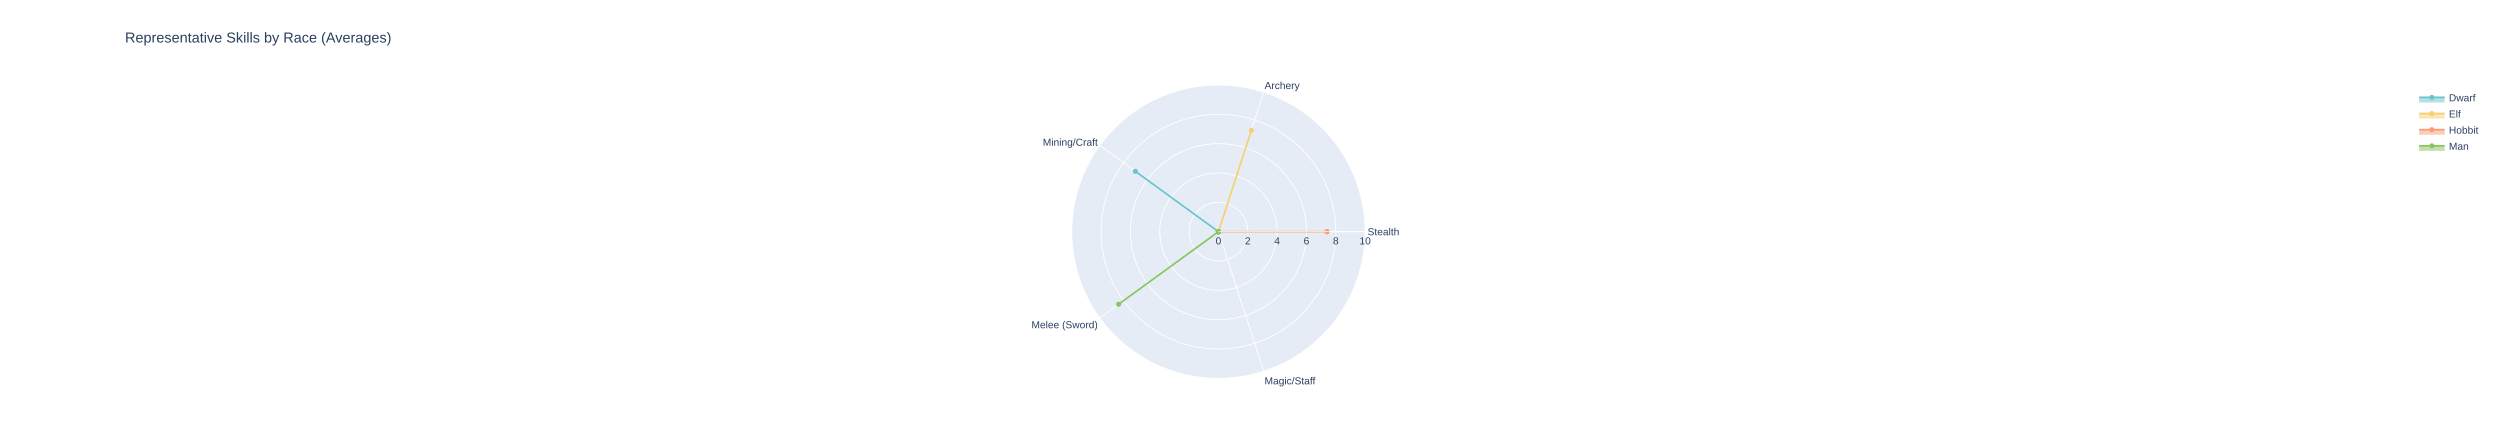
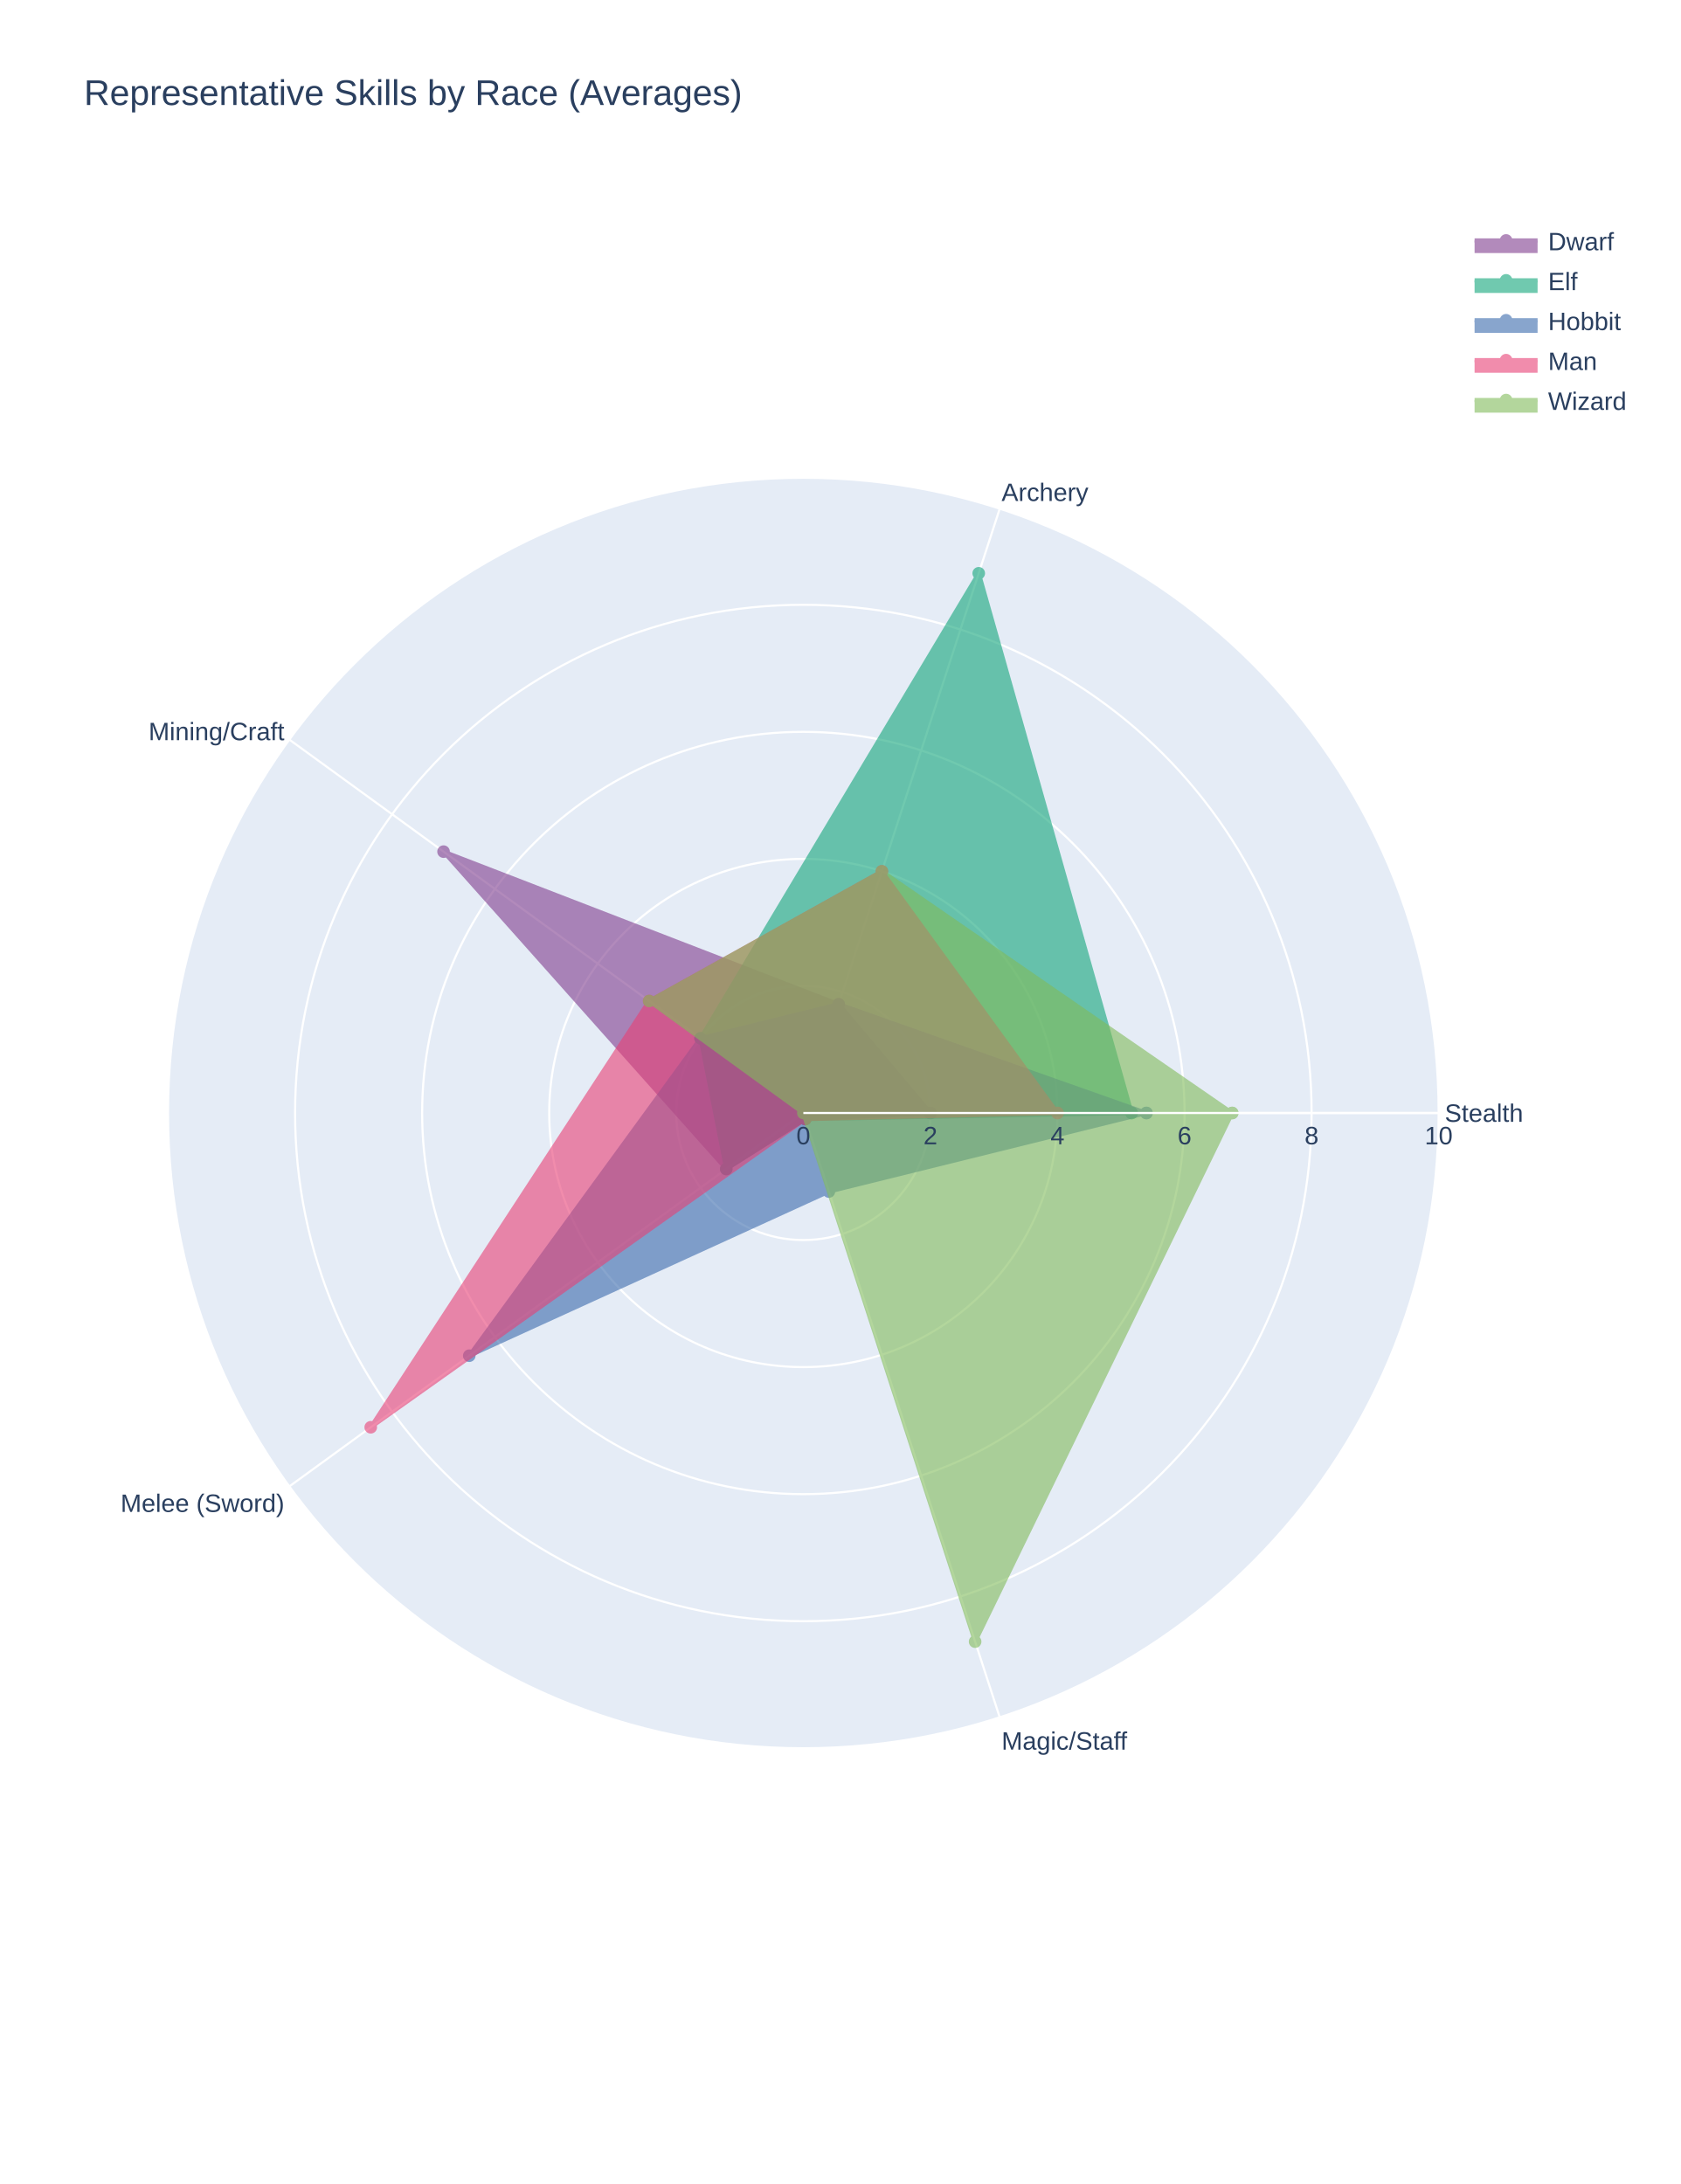
- <svg xmlns="http://www.w3.org/2000/svg" class="main-svg" width="2940.23" height="525" style="" viewBox="0 0 2940.23 525">
-   <rect x="0" y="0" width="2940.23" height="525" style="fill: rgb(255, 255, 255); fill-opacity: 1;" />
-   <defs id="defs-114c50">
+ <svg xmlns="http://www.w3.org/2000/svg" class="main-svg" width="800" height="1040" style="" viewBox="0 0 800 1040">
+   <rect x="0" y="0" width="800" height="1040" style="fill: rgb(255, 255, 255); fill-opacity: 1;" />
+   <defs id="defs-48c487">
    <g class="clips">
-       <clipPath id="clip114c50polar-for-traces">
-         <path d="M172.5,0A172.5,172.5 0,1,0 -172.5,-2.112515728529184e-14A172.5,172.5 0,1,0 172.5,4.225031457058368e-14Z" transform="translate(172.5,172.5)" />
+       <clipPath id="clip48c487polar-for-traces">
+         <path d="M302.5,0A302.5,302.5 0,1,0 -302.5,-3.704556567420743e-14A302.5,302.5 0,1,0 302.5,7.409113134841487e-14Z" transform="translate(302.5,302.5)" />
      </clipPath>
    </g>
    <g class="gradients" />
    <g class="patterns" />
  </defs>
  <g class="bglayer" />
  <g class="layer-below">
    <g class="imagelayer" />
    <g class="shapelayer" />
  </g>
  <g class="cartesianlayer" />
  <g class="polarlayer">
    <g class="polar">
      <g class="polarsublayer draglayer" />
      <g class="polarsublayer plotbg">
-         <path d="M172.5,0A172.5,172.5 0,1,0 -172.5,-2.112515728529184e-14A172.5,172.5 0,1,0 172.5,4.225031457058368e-14Z" transform="translate(1433,272.5)" style="fill: rgb(229, 236, 246); fill-opacity: 1;" />
+         <path d="M302.5,0A302.5,302.5 0,1,0 -302.5,-3.704556567420743e-14A302.5,302.5 0,1,0 302.5,7.409113134841487e-14Z" transform="translate(382.5,530)" style="fill: rgb(229, 236, 246); fill-opacity: 1;" />
      </g>
      <g class="polarsublayer backplot">
        <g class="maplayer" />
      </g>
      <g class="polarsublayer angular-grid" style="fill: none;">
-         <path class="angularaxisgrid" d="M1433,272.5L1605.5,272.5" style="stroke: rgb(255, 255, 255); stroke-opacity: 1; stroke-width: 1px;" />
-         <path class="angularaxisgrid" d="M1433,272.5L1486.305,108.443" style="stroke: rgb(255, 255, 255); stroke-opacity: 1; stroke-width: 1px;" />
-         <path class="angularaxisgrid" d="M1433,272.5L1293.445,171.107" style="stroke: rgb(255, 255, 255); stroke-opacity: 1; stroke-width: 1px;" />
-         <path class="angularaxisgrid" d="M1433,272.5L1293.445,373.893" style="stroke: rgb(255, 255, 255); stroke-opacity: 1; stroke-width: 1px;" />
-         <path class="angularaxisgrid" d="M1433,272.5L1486.305,436.557" style="stroke: rgb(255, 255, 255); stroke-opacity: 1; stroke-width: 1px;" />
-       </g>
-       <g class="polarsublayer radial-grid" style="fill: none;" transform="translate(1433,272.5)">
-         <path class="xgrid" d="M34.5,0A34.5,34.5 0,1,0 -34.5,-4.225031457058369e-15A34.5,34.5 0,1,0 34.5,8.450062914116738e-15Z" style="stroke: rgb(255, 255, 255); stroke-opacity: 1; stroke-width: 1px;" />
-         <path class="xgrid" d="M69,0A69,69 0,1,0 -69,-8.450062914116738e-15A69,69 0,1,0 69,1.6900125828233476e-14Z" style="stroke: rgb(255, 255, 255); stroke-opacity: 1; stroke-width: 1px;" />
-         <path class="xgrid" d="M103.5,0A103.5,103.5 0,1,0 -103.5,-1.2675094371175105e-14A103.5,103.5 0,1,0 103.5,2.535018874235021e-14Z" style="stroke: rgb(255, 255, 255); stroke-opacity: 1; stroke-width: 1px;" />
-         <path class="xgrid" d="M138,0A138,138 0,1,0 -138,-1.6900125828233476e-14A138,138 0,1,0 138,3.380025165646695e-14Z" style="stroke: rgb(255, 255, 255); stroke-opacity: 1; stroke-width: 1px;" />
-       </g>
-       <g class="polarsublayer frontplot" transform="translate(1260.5,100)">
+         <path class="angularaxisgrid" d="M382.5,530L685,530" style="stroke: rgb(255, 255, 255); stroke-opacity: 1; stroke-width: 1px;" />
+         <path class="angularaxisgrid" d="M382.5,530L475.978,242.305" style="stroke: rgb(255, 255, 255); stroke-opacity: 1; stroke-width: 1px;" />
+         <path class="angularaxisgrid" d="M382.5,530L137.772,352.195" style="stroke: rgb(255, 255, 255); stroke-opacity: 1; stroke-width: 1px;" />
+         <path class="angularaxisgrid" d="M382.5,530L137.772,707.805" style="stroke: rgb(255, 255, 255); stroke-opacity: 1; stroke-width: 1px;" />
+         <path class="angularaxisgrid" d="M382.5,530L475.978,817.695" style="stroke: rgb(255, 255, 255); stroke-opacity: 1; stroke-width: 1px;" />
+       </g>
+       <g class="polarsublayer radial-grid" style="fill: none;" transform="translate(382.5,530)">
+         <path class="xgrid" d="M60.5,0A60.5,60.5 0,1,0 -60.5,-7.409113134841488e-15A60.5,60.5 0,1,0 60.5,1.4818226269682975e-14Z" style="stroke: rgb(255, 255, 255); stroke-opacity: 1; stroke-width: 1px;" />
+         <path class="xgrid" d="M121,0A121,121 0,1,0 -121,-1.4818226269682975e-14A121,121 0,1,0 121,2.963645253936595e-14Z" style="stroke: rgb(255, 255, 255); stroke-opacity: 1; stroke-width: 1px;" />
+         <path class="xgrid" d="M181.5,0A181.5,181.5 0,1,0 -181.5,-2.222733940452446e-14A181.5,181.5 0,1,0 181.5,4.445467880904892e-14Z" style="stroke: rgb(255, 255, 255); stroke-opacity: 1; stroke-width: 1px;" />
+         <path class="xgrid" d="M242,0A242,242 0,1,0 -242,-2.963645253936595e-14A242,242 0,1,0 242,5.92729050787319e-14Z" style="stroke: rgb(255, 255, 255); stroke-opacity: 1; stroke-width: 1px;" />
+       </g>
+       <g class="polarsublayer frontplot" transform="translate(80,227.5)">
        <g class="barlayer" />
        <g class="scatterlayer">
-           <g class="trace scatter tracee40467" style="stroke-miterlimit: 2; opacity: 1;">
-             <g class="fills" clip-path="url(#clip114c50polar-for-traces)">
-               <g>
-                 <path class="js-fill" d="M172.5,172.5L172.5,172.5L74.81,101.52L172.5,172.5L172.5,172.5L172.5,172.5Z" style="fill: rgb(102, 197, 204); fill-opacity: 0.5; stroke-width: 0px;" />
-               </g>
-             </g>
-             <g class="errorbars" />
-             <g class="lines">
-               <path class="js-line" style="vector-effect: none; fill: none; stroke: rgb(102, 197, 204); stroke-opacity: 1; stroke-width: 2px; opacity: 1;" d="M172.5,172.5L172.5,172.5L74.81,101.52L172.5,172.5L172.5,172.5L172.5,172.5" clip-path="url(#clip114c50polar-for-traces)" />
-             </g>
-             <g class="points">
-               <path class="point" transform="translate(172.5,172.5)" style="opacity: 1; stroke-width: 0px; fill: rgb(102, 197, 204); fill-opacity: 1;" d="M3,0A3,3 0 1,1 0,-3A3,3 0 0,1 3,0Z" />
-               <path class="point" transform="translate(172.5,172.5)" style="opacity: 1; stroke-width: 0px; fill: rgb(102, 197, 204); fill-opacity: 1;" d="M3,0A3,3 0 1,1 0,-3A3,3 0 0,1 3,0Z" />
-               <path class="point" transform="translate(74.81,101.52)" style="opacity: 1; stroke-width: 0px; fill: rgb(102, 197, 204); fill-opacity: 1;" d="M3,0A3,3 0 1,1 0,-3A3,3 0 0,1 3,0Z" />
-               <path class="point" transform="translate(172.5,172.5)" style="opacity: 1; stroke-width: 0px; fill: rgb(102, 197, 204); fill-opacity: 1;" d="M3,0A3,3 0 1,1 0,-3A3,3 0 0,1 3,0Z" />
-               <path class="point" transform="translate(172.5,172.5)" style="opacity: 1; stroke-width: 0px; fill: rgb(102, 197, 204); fill-opacity: 1;" d="M3,0A3,3 0 1,1 0,-3A3,3 0 0,1 3,0Z" />
-               <path class="point" transform="translate(172.5,172.5)" style="opacity: 1; stroke-width: 0px; fill: rgb(102, 197, 204); fill-opacity: 1;" d="M3,0A3,3 0 1,1 0,-3A3,3 0 0,1 3,0Z" />
-             </g>
-             <g class="text" />
-           </g>
-           <g class="trace scatter tracecb444e" style="stroke-miterlimit: 2; opacity: 1;">
-             <g class="fills" clip-path="url(#clip114c50polar-for-traces)">
-               <g>
-                 <path class="js-fill" d="M172.5,172.5L211.24,53.29L172.5,172.5L172.5,172.5L172.5,172.5L172.5,172.5Z" style="fill: rgb(246, 207, 113); fill-opacity: 0.5; stroke-width: 0px;" />
-               </g>
-             </g>
-             <g class="errorbars" />
-             <g class="lines">
-               <path class="js-line" style="vector-effect: none; fill: none; stroke: rgb(246, 207, 113); stroke-opacity: 1; stroke-width: 2px; opacity: 1;" d="M172.5,172.5L211.24,53.29L172.5,172.5L172.5,172.5L172.5,172.5L172.5,172.5" clip-path="url(#clip114c50polar-for-traces)" />
-             </g>
-             <g class="points">
-               <path class="point" transform="translate(172.5,172.5)" style="opacity: 1; stroke-width: 0px; fill: rgb(246, 207, 113); fill-opacity: 1;" d="M3,0A3,3 0 1,1 0,-3A3,3 0 0,1 3,0Z" />
-               <path class="point" transform="translate(211.24,53.29)" style="opacity: 1; stroke-width: 0px; fill: rgb(246, 207, 113); fill-opacity: 1;" d="M3,0A3,3 0 1,1 0,-3A3,3 0 0,1 3,0Z" />
-               <path class="point" transform="translate(172.5,172.5)" style="opacity: 1; stroke-width: 0px; fill: rgb(246, 207, 113); fill-opacity: 1;" d="M3,0A3,3 0 1,1 0,-3A3,3 0 0,1 3,0Z" />
-               <path class="point" transform="translate(172.5,172.5)" style="opacity: 1; stroke-width: 0px; fill: rgb(246, 207, 113); fill-opacity: 1;" d="M3,0A3,3 0 1,1 0,-3A3,3 0 0,1 3,0Z" />
-               <path class="point" transform="translate(172.5,172.5)" style="opacity: 1; stroke-width: 0px; fill: rgb(246, 207, 113); fill-opacity: 1;" d="M3,0A3,3 0 1,1 0,-3A3,3 0 0,1 3,0Z" />
-               <path class="point" transform="translate(172.5,172.5)" style="opacity: 1; stroke-width: 0px; fill: rgb(246, 207, 113); fill-opacity: 1;" d="M3,0A3,3 0 1,1 0,-3A3,3 0 0,1 3,0Z" />
-             </g>
-             <g class="text" />
-           </g>
-           <g class="trace scatter trace66c803" style="stroke-miterlimit: 2; opacity: 1;">
-             <g class="fills" clip-path="url(#clip114c50polar-for-traces)">
-               <g>
-                 <path class="js-fill" d="M300.15,172.5L172.5,172.5L172.5,172.5L172.5,172.5L172.5,172.5L300.15,172.5Z" style="fill: rgb(248, 156, 116); fill-opacity: 0.5; stroke-width: 0px;" />
-               </g>
-             </g>
-             <g class="errorbars" />
-             <g class="lines">
-               <path class="js-line" style="vector-effect: none; fill: none; stroke: rgb(248, 156, 116); stroke-opacity: 1; stroke-width: 2px; opacity: 1;" d="M300.15,172.5L172.5,172.5L172.5,172.5L172.5,172.5L172.5,172.5L300.15,172.5" clip-path="url(#clip114c50polar-for-traces)" />
-             </g>
-             <g class="points">
-               <path class="point" transform="translate(300.15,172.5)" style="opacity: 1; stroke-width: 0px; fill: rgb(248, 156, 116); fill-opacity: 1;" d="M3,0A3,3 0 1,1 0,-3A3,3 0 0,1 3,0Z" />
-               <path class="point" transform="translate(172.5,172.5)" style="opacity: 1; stroke-width: 0px; fill: rgb(248, 156, 116); fill-opacity: 1;" d="M3,0A3,3 0 1,1 0,-3A3,3 0 0,1 3,0Z" />
-               <path class="point" transform="translate(172.5,172.5)" style="opacity: 1; stroke-width: 0px; fill: rgb(248, 156, 116); fill-opacity: 1;" d="M3,0A3,3 0 1,1 0,-3A3,3 0 0,1 3,0Z" />
-               <path class="point" transform="translate(172.5,172.5)" style="opacity: 1; stroke-width: 0px; fill: rgb(248, 156, 116); fill-opacity: 1;" d="M3,0A3,3 0 1,1 0,-3A3,3 0 0,1 3,0Z" />
-               <path class="point" transform="translate(172.5,172.5)" style="opacity: 1; stroke-width: 0px; fill: rgb(248, 156, 116); fill-opacity: 1;" d="M3,0A3,3 0 1,1 0,-3A3,3 0 0,1 3,0Z" />
-               <path class="point" transform="translate(300.15,172.5)" style="opacity: 1; stroke-width: 0px; fill: rgb(248, 156, 116); fill-opacity: 1;" d="M3,0A3,3 0 1,1 0,-3A3,3 0 0,1 3,0Z" />
-             </g>
-             <g class="text" />
-           </g>
-           <g class="trace scatter trace661e13" style="stroke-miterlimit: 2; opacity: 1;">
-             <g class="fills" clip-path="url(#clip114c50polar-for-traces)">
-               <g>
-                 <path class="js-fill" d="M172.5,172.5L172.5,172.5L172.5,172.5L55.04,257.84L172.5,172.5L172.5,172.5Z" style="fill: rgb(135, 197, 95); fill-opacity: 0.5; stroke-width: 0px;" />
-               </g>
-             </g>
-             <g class="errorbars" />
-             <g class="lines">
-               <path class="js-line" style="vector-effect: none; fill: none; stroke: rgb(135, 197, 95); stroke-opacity: 1; stroke-width: 2px; opacity: 1;" d="M172.5,172.5L172.5,172.5L172.5,172.5L55.04,257.84L172.5,172.5L172.5,172.5" clip-path="url(#clip114c50polar-for-traces)" />
-             </g>
-             <g class="points">
-               <path class="point" transform="translate(172.5,172.5)" style="opacity: 1; stroke-width: 0px; fill: rgb(135, 197, 95); fill-opacity: 1;" d="M3,0A3,3 0 1,1 0,-3A3,3 0 0,1 3,0Z" />
-               <path class="point" transform="translate(172.5,172.5)" style="opacity: 1; stroke-width: 0px; fill: rgb(135, 197, 95); fill-opacity: 1;" d="M3,0A3,3 0 1,1 0,-3A3,3 0 0,1 3,0Z" />
-               <path class="point" transform="translate(172.5,172.5)" style="opacity: 1; stroke-width: 0px; fill: rgb(135, 197, 95); fill-opacity: 1;" d="M3,0A3,3 0 1,1 0,-3A3,3 0 0,1 3,0Z" />
-               <path class="point" transform="translate(55.04,257.84)" style="opacity: 1; stroke-width: 0px; fill: rgb(135, 197, 95); fill-opacity: 1;" d="M3,0A3,3 0 1,1 0,-3A3,3 0 0,1 3,0Z" />
-               <path class="point" transform="translate(172.5,172.5)" style="opacity: 1; stroke-width: 0px; fill: rgb(135, 197, 95); fill-opacity: 1;" d="M3,0A3,3 0 1,1 0,-3A3,3 0 0,1 3,0Z" />
-               <path class="point" transform="translate(172.5,172.5)" style="opacity: 1; stroke-width: 0px; fill: rgb(135, 197, 95); fill-opacity: 1;" d="M3,0A3,3 0 1,1 0,-3A3,3 0 0,1 3,0Z" />
+           <g class="trace scatter trace26fe7b" style="stroke-miterlimit: 2; opacity: 0.6;">
+             <g class="fills" clip-path="url(#clip48c487polar-for-traces)">
+               <g>
+                 <path class="js-fill" d="M363,302.5L319.33,250.71L131.19,178.04L265.79,329.17L303.43,305.38L363,302.5Z" style="fill: rgb(127, 60, 141); fill-opacity: 1; stroke-width: 0px;" />
+               </g>
+             </g>
+             <g class="errorbars" />
+             <g class="lines">
+               <path class="js-line" style="vector-effect: none; fill: none; stroke: rgb(127, 60, 141); stroke-opacity: 1; stroke-width: 2px; opacity: 1;" d="M363,302.5L319.33,250.71L131.19,178.04L265.79,329.17L303.43,305.38L363,302.5" clip-path="url(#clip48c487polar-for-traces)" />
+             </g>
+             <g class="points">
+               <path class="point" transform="translate(363,302.5)" style="opacity: 1; stroke-width: 0px; fill: rgb(127, 60, 141); fill-opacity: 1;" d="M3,0A3,3 0 1,1 0,-3A3,3 0 0,1 3,0Z" />
+               <path class="point" transform="translate(319.33,250.71)" style="opacity: 1; stroke-width: 0px; fill: rgb(127, 60, 141); fill-opacity: 1;" d="M3,0A3,3 0 1,1 0,-3A3,3 0 0,1 3,0Z" />
+               <path class="point" transform="translate(131.19,178.04)" style="opacity: 1; stroke-width: 0px; fill: rgb(127, 60, 141); fill-opacity: 1;" d="M3,0A3,3 0 1,1 0,-3A3,3 0 0,1 3,0Z" />
+               <path class="point" transform="translate(265.79,329.17)" style="opacity: 1; stroke-width: 0px; fill: rgb(127, 60, 141); fill-opacity: 1;" d="M3,0A3,3 0 1,1 0,-3A3,3 0 0,1 3,0Z" />
+               <path class="point" transform="translate(303.43,305.38)" style="opacity: 1; stroke-width: 0px; fill: rgb(127, 60, 141); fill-opacity: 1;" d="M3,0A3,3 0 1,1 0,-3A3,3 0 0,1 3,0Z" />
+               <path class="point" transform="translate(363,302.5)" style="opacity: 1; stroke-width: 0px; fill: rgb(127, 60, 141); fill-opacity: 1;" d="M3,0A3,3 0 1,1 0,-3A3,3 0 0,1 3,0Z" />
+             </g>
+             <g class="text" />
+           </g>
+           <g class="trace scatter trace0a8415" style="stroke-miterlimit: 2; opacity: 0.6;">
+             <g class="fills" clip-path="url(#clip48c487polar-for-traces)">
+               <g>
+                 <path class="js-fill" d="M458.79,302.5L386.01,45.49L253.55,266.94L265.79,329.17L303.43,305.38L458.79,302.5Z" style="fill: rgb(17, 165, 121); fill-opacity: 1; stroke-width: 0px;" />
+               </g>
+             </g>
+             <g class="errorbars" />
+             <g class="lines">
+               <path class="js-line" style="vector-effect: none; fill: none; stroke: rgb(17, 165, 121); stroke-opacity: 1; stroke-width: 2px; opacity: 1;" d="M458.79,302.5L386.01,45.49L253.55,266.94L265.79,329.17L303.43,305.38L458.79,302.5" clip-path="url(#clip48c487polar-for-traces)" />
+             </g>
+             <g class="points">
+               <path class="point" transform="translate(458.79,302.5)" style="opacity: 1; stroke-width: 0px; fill: rgb(17, 165, 121); fill-opacity: 1;" d="M3,0A3,3 0 1,1 0,-3A3,3 0 0,1 3,0Z" />
+               <path class="point" transform="translate(386.01,45.49)" style="opacity: 1; stroke-width: 0px; fill: rgb(17, 165, 121); fill-opacity: 1;" d="M3,0A3,3 0 1,1 0,-3A3,3 0 0,1 3,0Z" />
+               <path class="point" transform="translate(253.55,266.94)" style="opacity: 1; stroke-width: 0px; fill: rgb(17, 165, 121); fill-opacity: 1;" d="M3,0A3,3 0 1,1 0,-3A3,3 0 0,1 3,0Z" />
+               <path class="point" transform="translate(265.79,329.17)" style="opacity: 1; stroke-width: 0px; fill: rgb(17, 165, 121); fill-opacity: 1;" d="M3,0A3,3 0 1,1 0,-3A3,3 0 0,1 3,0Z" />
+               <path class="point" transform="translate(303.43,305.38)" style="opacity: 1; stroke-width: 0px; fill: rgb(17, 165, 121); fill-opacity: 1;" d="M3,0A3,3 0 1,1 0,-3A3,3 0 0,1 3,0Z" />
+               <path class="point" transform="translate(458.79,302.5)" style="opacity: 1; stroke-width: 0px; fill: rgb(17, 165, 121); fill-opacity: 1;" d="M3,0A3,3 0 1,1 0,-3A3,3 0 0,1 3,0Z" />
+             </g>
+             <g class="text" />
+           </g>
+           <g class="trace scatter trace6ad4cb" style="stroke-miterlimit: 2; opacity: 0.6;">
+             <g class="fills" clip-path="url(#clip48c487polar-for-traces)">
+               <g>
+                 <path class="js-fill" d="M465.85,302.5L319.33,250.71L253.55,266.94L143.43,418.07L314.65,339.9L465.85,302.5Z" style="fill: rgb(57, 105, 172); fill-opacity: 1; stroke-width: 0px;" />
+               </g>
+             </g>
+             <g class="errorbars" />
+             <g class="lines">
+               <path class="js-line" style="vector-effect: none; fill: none; stroke: rgb(57, 105, 172); stroke-opacity: 1; stroke-width: 2px; opacity: 1;" d="M465.85,302.5L319.33,250.71L253.55,266.94L143.43,418.07L314.65,339.9L465.85,302.5" clip-path="url(#clip48c487polar-for-traces)" />
+             </g>
+             <g class="points">
+               <path class="point" transform="translate(465.85,302.5)" style="opacity: 1; stroke-width: 0px; fill: rgb(57, 105, 172); fill-opacity: 1;" d="M3,0A3,3 0 1,1 0,-3A3,3 0 0,1 3,0Z" />
+               <path class="point" transform="translate(319.33,250.71)" style="opacity: 1; stroke-width: 0px; fill: rgb(57, 105, 172); fill-opacity: 1;" d="M3,0A3,3 0 1,1 0,-3A3,3 0 0,1 3,0Z" />
+               <path class="point" transform="translate(253.55,266.94)" style="opacity: 1; stroke-width: 0px; fill: rgb(57, 105, 172); fill-opacity: 1;" d="M3,0A3,3 0 1,1 0,-3A3,3 0 0,1 3,0Z" />
+               <path class="point" transform="translate(143.43,418.07)" style="opacity: 1; stroke-width: 0px; fill: rgb(57, 105, 172); fill-opacity: 1;" d="M3,0A3,3 0 1,1 0,-3A3,3 0 0,1 3,0Z" />
+               <path class="point" transform="translate(314.65,339.9)" style="opacity: 1; stroke-width: 0px; fill: rgb(57, 105, 172); fill-opacity: 1;" d="M3,0A3,3 0 1,1 0,-3A3,3 0 0,1 3,0Z" />
+               <path class="point" transform="translate(465.85,302.5)" style="opacity: 1; stroke-width: 0px; fill: rgb(57, 105, 172); fill-opacity: 1;" d="M3,0A3,3 0 1,1 0,-3A3,3 0 0,1 3,0Z" />
+             </g>
+             <g class="text" />
+           </g>
+           <g class="trace scatter trace3a8e04" style="stroke-miterlimit: 2; opacity: 0.6;">
+             <g class="fills" clip-path="url(#clip48c487polar-for-traces)">
+               <g>
+                 <path class="js-fill" d="M423.5,302.5L339.89,187.42L229.08,249.16L96.52,452.15L303.43,305.38L423.5,302.5Z" style="fill: rgb(231, 63, 116); fill-opacity: 1; stroke-width: 0px;" />
+               </g>
+             </g>
+             <g class="errorbars" />
+             <g class="lines">
+               <path class="js-line" style="vector-effect: none; fill: none; stroke: rgb(231, 63, 116); stroke-opacity: 1; stroke-width: 2px; opacity: 1;" d="M423.5,302.5L339.89,187.42L229.08,249.16L96.52,452.15L303.43,305.38L423.5,302.5" clip-path="url(#clip48c487polar-for-traces)" />
+             </g>
+             <g class="points">
+               <path class="point" transform="translate(423.5,302.5)" style="opacity: 1; stroke-width: 0px; fill: rgb(231, 63, 116); fill-opacity: 1;" d="M3,0A3,3 0 1,1 0,-3A3,3 0 0,1 3,0Z" />
+               <path class="point" transform="translate(339.89,187.42)" style="opacity: 1; stroke-width: 0px; fill: rgb(231, 63, 116); fill-opacity: 1;" d="M3,0A3,3 0 1,1 0,-3A3,3 0 0,1 3,0Z" />
+               <path class="point" transform="translate(229.08,249.16)" style="opacity: 1; stroke-width: 0px; fill: rgb(231, 63, 116); fill-opacity: 1;" d="M3,0A3,3 0 1,1 0,-3A3,3 0 0,1 3,0Z" />
+               <path class="point" transform="translate(96.52,452.15)" style="opacity: 1; stroke-width: 0px; fill: rgb(231, 63, 116); fill-opacity: 1;" d="M3,0A3,3 0 1,1 0,-3A3,3 0 0,1 3,0Z" />
+               <path class="point" transform="translate(303.43,305.38)" style="opacity: 1; stroke-width: 0px; fill: rgb(231, 63, 116); fill-opacity: 1;" d="M3,0A3,3 0 1,1 0,-3A3,3 0 0,1 3,0Z" />
+               <path class="point" transform="translate(423.5,302.5)" style="opacity: 1; stroke-width: 0px; fill: rgb(231, 63, 116); fill-opacity: 1;" d="M3,0A3,3 0 1,1 0,-3A3,3 0 0,1 3,0Z" />
+             </g>
+             <g class="text" />
+           </g>
+           <g class="trace scatter trace6e301c" style="stroke-miterlimit: 2; opacity: 0.6;">
+             <g class="fills" clip-path="url(#clip48c487polar-for-traces)">
+               <g>
+                 <path class="js-fill" d="M506.69,302.5L339.89,187.42L229.08,249.16L302.5,302.5L384.29,554.23L506.69,302.5Z" style="fill: rgb(128, 186, 90); fill-opacity: 1; stroke-width: 0px;" />
+               </g>
+             </g>
+             <g class="errorbars" />
+             <g class="lines">
+               <path class="js-line" style="vector-effect: none; fill: none; stroke: rgb(128, 186, 90); stroke-opacity: 1; stroke-width: 2px; opacity: 1;" d="M506.69,302.5L339.89,187.42L229.08,249.16L302.5,302.5L384.29,554.23L506.69,302.5" clip-path="url(#clip48c487polar-for-traces)" />
+             </g>
+             <g class="points">
+               <path class="point" transform="translate(506.69,302.5)" style="opacity: 1; stroke-width: 0px; fill: rgb(128, 186, 90); fill-opacity: 1;" d="M3,0A3,3 0 1,1 0,-3A3,3 0 0,1 3,0Z" />
+               <path class="point" transform="translate(339.89,187.42)" style="opacity: 1; stroke-width: 0px; fill: rgb(128, 186, 90); fill-opacity: 1;" d="M3,0A3,3 0 1,1 0,-3A3,3 0 0,1 3,0Z" />
+               <path class="point" transform="translate(229.08,249.16)" style="opacity: 1; stroke-width: 0px; fill: rgb(128, 186, 90); fill-opacity: 1;" d="M3,0A3,3 0 1,1 0,-3A3,3 0 0,1 3,0Z" />
+               <path class="point" transform="translate(302.5,302.5)" style="opacity: 1; stroke-width: 0px; fill: rgb(128, 186, 90); fill-opacity: 1;" d="M3,0A3,3 0 1,1 0,-3A3,3 0 0,1 3,0Z" />
+               <path class="point" transform="translate(384.29,554.23)" style="opacity: 1; stroke-width: 0px; fill: rgb(128, 186, 90); fill-opacity: 1;" d="M3,0A3,3 0 1,1 0,-3A3,3 0 0,1 3,0Z" />
+               <path class="point" transform="translate(506.69,302.5)" style="opacity: 1; stroke-width: 0px; fill: rgb(128, 186, 90); fill-opacity: 1;" d="M3,0A3,3 0 1,1 0,-3A3,3 0 0,1 3,0Z" />
            </g>
            <g class="text" />
          </g>
        </g>
      </g>
      <g class="polarsublayer angular-line">
-         <path style="fill: none; stroke: rgb(255, 255, 255); stroke-opacity: 1;" d="M172.5,0A172.5,172.5 0,1,0 -172.5,-2.112515728529184e-14A172.5,172.5 0,1,0 172.5,4.225031457058368e-14Z" transform="translate(1433,272.5)" stroke-width="1" />
+         <path style="fill: none; stroke: rgb(255, 255, 255); stroke-opacity: 1;" d="M302.5,0A302.5,302.5 0,1,0 -302.5,-3.704556567420743e-14A302.5,302.5 0,1,0 302.5,7.409113134841487e-14Z" transform="translate(382.5,530)" stroke-width="1" />
      </g>
      <g class="polarsublayer radial-line">
-         <line style="fill: none; stroke: rgb(255, 255, 255); stroke-opacity: 1;" x1="0" y1="0" x2="172.5" y2="0" transform="translate(1433,272.5)" stroke-width="1" />
+         <line style="fill: none; stroke: rgb(255, 255, 255); stroke-opacity: 1;" x1="0" y1="0" x2="302.5" y2="0" transform="translate(382.5,530)" stroke-width="1" />
      </g>
      <g class="polarsublayer angular-axis">
        <g class="angularaxistick">
-           <text text-anchor="start" x="2.9" y="4.2" style="font-family: TOBESTRIPPEDOpen SansTOBESTRIPPED, verdana, arial, sans-serif; font-size: 12px; fill: rgb(42, 63, 95); fill-opacity: 1; white-space: pre; opacity: 1;" transform="translate(1605.5,272.5)">Stealth</text>
-         </g>
-         <g class="angularaxistick">
-           <text text-anchor="start" x="0.896" y="-3.743" style="font-family: TOBESTRIPPEDOpen SansTOBESTRIPPED, verdana, arial, sans-serif; font-size: 12px; fill: rgb(42, 63, 95); fill-opacity: 1; white-space: pre; opacity: 1;" transform="translate(1486.305,108.4428)">Archery</text>
-         </g>
-         <g class="angularaxistick">
-           <text text-anchor="end" x="-2.346" y="0.283" style="font-family: TOBESTRIPPEDOpen SansTOBESTRIPPED, verdana, arial, sans-serif; font-size: 12px; fill: rgb(42, 63, 95); fill-opacity: 1; white-space: pre; opacity: 1;" transform="translate(1293.445,171.107)">Mining/Craft</text>
-         </g>
-         <g class="angularaxistick">
-           <text text-anchor="end" x="-2.346" y="12.156" style="font-family: TOBESTRIPPEDOpen SansTOBESTRIPPED, verdana, arial, sans-serif; font-size: 12px; fill: rgb(42, 63, 95); fill-opacity: 1; white-space: pre; opacity: 1;" transform="translate(1293.445,373.893)">Melee (Sword)</text>
-         </g>
-         <g class="angularaxistick">
-           <text text-anchor="start" x="0.896" y="15.469" style="font-family: TOBESTRIPPEDOpen SansTOBESTRIPPED, verdana, arial, sans-serif; font-size: 12px; fill: rgb(42, 63, 95); fill-opacity: 1; white-space: pre; opacity: 1;" transform="translate(1486.305,436.5572)">Magic/Staff</text>
-         </g>
-       </g>
-       <g class="polarsublayer radial-axis" transform="translate(1433,272.5)">
+           <text text-anchor="start" x="2.9" y="4.2" style="font-family: TOBESTRIPPEDOpen SansTOBESTRIPPED, verdana, arial, sans-serif; font-size: 12px; fill: rgb(42, 63, 95); fill-opacity: 1; white-space: pre; opacity: 1;" transform="translate(685,530)">Stealth</text>
+         </g>
+         <g class="angularaxistick">
+           <text text-anchor="start" x="0.896" y="-3.743" style="font-family: TOBESTRIPPEDOpen SansTOBESTRIPPED, verdana, arial, sans-serif; font-size: 12px; fill: rgb(42, 63, 95); fill-opacity: 1; white-space: pre; opacity: 1;" transform="translate(475.9776,242.3054)">Archery</text>
+         </g>
+         <g class="angularaxistick">
+           <text text-anchor="end" x="-2.346" y="0.283" style="font-family: TOBESTRIPPEDOpen SansTOBESTRIPPED, verdana, arial, sans-serif; font-size: 12px; fill: rgb(42, 63, 95); fill-opacity: 1; white-space: pre; opacity: 1;" transform="translate(137.7724,352.195)">Mining/Craft</text>
+         </g>
+         <g class="angularaxistick">
+           <text text-anchor="end" x="-2.346" y="12.156" style="font-family: TOBESTRIPPEDOpen SansTOBESTRIPPED, verdana, arial, sans-serif; font-size: 12px; fill: rgb(42, 63, 95); fill-opacity: 1; white-space: pre; opacity: 1;" transform="translate(137.7724,707.805)">Melee (Sword)</text>
+         </g>
+         <g class="angularaxistick">
+           <text text-anchor="start" x="0.896" y="15.469" style="font-family: TOBESTRIPPEDOpen SansTOBESTRIPPED, verdana, arial, sans-serif; font-size: 12px; fill: rgb(42, 63, 95); fill-opacity: 1; white-space: pre; opacity: 1;" transform="translate(475.9776,817.6946)">Magic/Staff</text>
+         </g>
+       </g>
+       <g class="polarsublayer radial-axis" transform="translate(382.5,530)">
        <g class="xtick">
          <text text-anchor="middle" x="0" y="14.9" style="font-family: TOBESTRIPPEDOpen SansTOBESTRIPPED, verdana, arial, sans-serif; font-size: 12px; fill: rgb(42, 63, 95); fill-opacity: 1; white-space: pre; opacity: 1;" transform="">0</text>
        </g>
        <g class="xtick">
-           <text text-anchor="middle" x="0" y="14.9" style="font-family: TOBESTRIPPEDOpen SansTOBESTRIPPED, verdana, arial, sans-serif; font-size: 12px; fill: rgb(42, 63, 95); fill-opacity: 1; white-space: pre; opacity: 1;" transform="translate(34.5,0)">2</text>
-         </g>
-         <g class="xtick">
-           <text text-anchor="middle" x="0" y="14.9" style="font-family: TOBESTRIPPEDOpen SansTOBESTRIPPED, verdana, arial, sans-serif; font-size: 12px; fill: rgb(42, 63, 95); fill-opacity: 1; white-space: pre; opacity: 1;" transform="translate(69,0)">4</text>
-         </g>
-         <g class="xtick">
-           <text text-anchor="middle" x="0" y="14.9" style="font-family: TOBESTRIPPEDOpen SansTOBESTRIPPED, verdana, arial, sans-serif; font-size: 12px; fill: rgb(42, 63, 95); fill-opacity: 1; white-space: pre; opacity: 1;" transform="translate(103.5,0)">6</text>
-         </g>
-         <g class="xtick">
-           <text text-anchor="middle" x="0" y="14.9" style="font-family: TOBESTRIPPEDOpen SansTOBESTRIPPED, verdana, arial, sans-serif; font-size: 12px; fill: rgb(42, 63, 95); fill-opacity: 1; white-space: pre; opacity: 1;" transform="translate(138,0)">8</text>
-         </g>
-         <g class="xtick">
-           <text text-anchor="middle" x="0" y="14.9" style="font-family: TOBESTRIPPEDOpen SansTOBESTRIPPED, verdana, arial, sans-serif; font-size: 12px; fill: rgb(42, 63, 95); fill-opacity: 1; white-space: pre; opacity: 1;" transform="translate(172.5,0)">10</text>
+           <text text-anchor="middle" x="0" y="14.9" style="font-family: TOBESTRIPPEDOpen SansTOBESTRIPPED, verdana, arial, sans-serif; font-size: 12px; fill: rgb(42, 63, 95); fill-opacity: 1; white-space: pre; opacity: 1;" transform="translate(60.5,0)">2</text>
+         </g>
+         <g class="xtick">
+           <text text-anchor="middle" x="0" y="14.9" style="font-family: TOBESTRIPPEDOpen SansTOBESTRIPPED, verdana, arial, sans-serif; font-size: 12px; fill: rgb(42, 63, 95); fill-opacity: 1; white-space: pre; opacity: 1;" transform="translate(121,0)">4</text>
+         </g>
+         <g class="xtick">
+           <text text-anchor="middle" x="0" y="14.9" style="font-family: TOBESTRIPPEDOpen SansTOBESTRIPPED, verdana, arial, sans-serif; font-size: 12px; fill: rgb(42, 63, 95); fill-opacity: 1; white-space: pre; opacity: 1;" transform="translate(181.5,0)">6</text>
+         </g>
+         <g class="xtick">
+           <text text-anchor="middle" x="0" y="14.9" style="font-family: TOBESTRIPPEDOpen SansTOBESTRIPPED, verdana, arial, sans-serif; font-size: 12px; fill: rgb(42, 63, 95); fill-opacity: 1; white-space: pre; opacity: 1;" transform="translate(242,0)">8</text>
+         </g>
+         <g class="xtick">
+           <text text-anchor="middle" x="0" y="14.9" style="font-family: TOBESTRIPPEDOpen SansTOBESTRIPPED, verdana, arial, sans-serif; font-size: 12px; fill: rgb(42, 63, 95); fill-opacity: 1; white-space: pre; opacity: 1;" transform="translate(302.5,0)">10</text>
        </g>
      </g>
    </g>
  </g>
  <g class="smithlayer" />
  <g class="ternarylayer" />
  <g class="geolayer" />
  <g class="funnelarealayer" />
  <g class="pielayer" />
  <g class="iciclelayer" />
  <g class="treemaplayer" />
  <g class="sunburstlayer" />
  <g class="glimages" />
-   <defs id="topdefs-114c50">
+   <defs id="topdefs-48c487">
    <g class="clips" />
-     <clipPath id="legend114c50">
-       <rect width="88" height="86" x="0" y="0" />
+     <clipPath id="legend48c487">
+       <rect width="91" height="105" x="0" y="0" />
    </clipPath>
  </defs>
  <g class="layer-above">
    <g class="imagelayer" />
    <g class="shapelayer" />
  </g>
  <g class="infolayer">
-     <g class="legend" pointer-events="all" transform="translate(2840.12,100)">
-       <rect class="bg" shape-rendering="crispEdges" style="stroke: rgb(68, 68, 68); stroke-opacity: 1; fill: rgb(255, 255, 255); fill-opacity: 1; stroke-width: 0px;" width="88" height="86" x="0" y="0" />
-       <g class="scrollbox" transform="" clip-path="url(#legend114c50)">
+     <g class="legend" pointer-events="all" transform="translate(697.1,100)">
+       <rect class="bg" shape-rendering="crispEdges" style="stroke: rgb(68, 68, 68); stroke-opacity: 1; fill: rgb(255, 255, 255); fill-opacity: 1; stroke-width: 0px;" width="91" height="105" x="0" y="0" />
+       <g class="scrollbox" transform="" clip-path="url(#legend48c487)">
        <g class="groups">
          <g class="traces" style="opacity: 1;" transform="translate(0,14.5)">
            <text class="legendtext" text-anchor="start" style="font-family: TOBESTRIPPEDOpen SansTOBESTRIPPED, verdana, arial, sans-serif; font-size: 12px; fill: rgb(42, 63, 95); fill-opacity: 1; white-space: pre;" x="40" y="4.68">Dwarf</text>
-             <g class="layers" style="opacity: 1;">
-               <g class="legendfill">
-                 <path class="js-fill" d="M5,0h30v6h-30z" style="stroke-width: 0px; fill: rgb(102, 197, 204); fill-opacity: 0.5;" />
-               </g>
-               <g class="legendlines">
-                 <path class="js-line" d="M5,0h30" style="fill: none; stroke: rgb(102, 197, 204); stroke-opacity: 1; stroke-width: 2px;" />
-               </g>
-               <g class="legendsymbols">
-                 <g class="legendpoints">
-                   <path class="scatterpts" transform="translate(20,0)" style="opacity: 1; stroke-width: 0px; fill: rgb(102, 197, 204); fill-opacity: 1;" d="M3,0A3,3 0 1,1 0,-3A3,3 0 0,1 3,0Z" />
-                 </g>
-               </g>
-             </g>
-             <rect class="legendtoggle" style="fill: rgb(0, 0, 0); fill-opacity: 0;" x="0" y="-9.5" width="82.417" height="19" />
+             <g class="layers" style="opacity: 0.6;">
+               <g class="legendfill">
+                 <path class="js-fill" d="M5,0h30v6h-30z" style="stroke-width: 0px; fill: rgb(127, 60, 141); fill-opacity: 1;" />
+               </g>
+               <g class="legendlines">
+                 <path class="js-line" d="M5,0h30" style="fill: none; stroke: rgb(127, 60, 141); stroke-opacity: 1; stroke-width: 2px;" />
+               </g>
+               <g class="legendsymbols">
+                 <g class="legendpoints">
+                   <path class="scatterpts" transform="translate(20,0)" style="opacity: 1; stroke-width: 0px; fill: rgb(127, 60, 141); fill-opacity: 1;" d="M3,0A3,3 0 1,1 0,-3A3,3 0 0,1 3,0Z" />
+                 </g>
+               </g>
+             </g>
+             <rect class="legendtoggle" style="fill: rgb(0, 0, 0); fill-opacity: 0;" x="0" y="-9.5" width="85.05" height="19" />
          </g>
          <g class="traces" style="opacity: 1;" transform="translate(0,33.5)">
            <text class="legendtext" text-anchor="start" style="font-family: TOBESTRIPPEDOpen SansTOBESTRIPPED, verdana, arial, sans-serif; font-size: 12px; fill: rgb(42, 63, 95); fill-opacity: 1; white-space: pre;" x="40" y="4.68">Elf</text>
-             <g class="layers" style="opacity: 1;">
-               <g class="legendfill">
-                 <path class="js-fill" d="M5,0h30v6h-30z" style="stroke-width: 0px; fill: rgb(246, 207, 113); fill-opacity: 0.5;" />
-               </g>
-               <g class="legendlines">
-                 <path class="js-line" d="M5,0h30" style="fill: none; stroke: rgb(246, 207, 113); stroke-opacity: 1; stroke-width: 2px;" />
-               </g>
-               <g class="legendsymbols">
-                 <g class="legendpoints">
-                   <path class="scatterpts" transform="translate(20,0)" style="opacity: 1; stroke-width: 0px; fill: rgb(246, 207, 113); fill-opacity: 1;" d="M3,0A3,3 0 1,1 0,-3A3,3 0 0,1 3,0Z" />
-                 </g>
-               </g>
-             </g>
-             <rect class="legendtoggle" style="fill: rgb(0, 0, 0); fill-opacity: 0;" x="0" y="-9.5" width="82.417" height="19" />
+             <g class="layers" style="opacity: 0.6;">
+               <g class="legendfill">
+                 <path class="js-fill" d="M5,0h30v6h-30z" style="stroke-width: 0px; fill: rgb(17, 165, 121); fill-opacity: 1;" />
+               </g>
+               <g class="legendlines">
+                 <path class="js-line" d="M5,0h30" style="fill: none; stroke: rgb(17, 165, 121); stroke-opacity: 1; stroke-width: 2px;" />
+               </g>
+               <g class="legendsymbols">
+                 <g class="legendpoints">
+                   <path class="scatterpts" transform="translate(20,0)" style="opacity: 1; stroke-width: 0px; fill: rgb(17, 165, 121); fill-opacity: 1;" d="M3,0A3,3 0 1,1 0,-3A3,3 0 0,1 3,0Z" />
+                 </g>
+               </g>
+             </g>
+             <rect class="legendtoggle" style="fill: rgb(0, 0, 0); fill-opacity: 0;" x="0" y="-9.5" width="85.05" height="19" />
          </g>
          <g class="traces" style="opacity: 1;" transform="translate(0,52.5)">
            <text class="legendtext" text-anchor="start" style="font-family: TOBESTRIPPEDOpen SansTOBESTRIPPED, verdana, arial, sans-serif; font-size: 12px; fill: rgb(42, 63, 95); fill-opacity: 1; white-space: pre;" x="40" y="4.68">Hobbit</text>
-             <g class="layers" style="opacity: 1;">
-               <g class="legendfill">
-                 <path class="js-fill" d="M5,0h30v6h-30z" style="stroke-width: 0px; fill: rgb(248, 156, 116); fill-opacity: 0.5;" />
-               </g>
-               <g class="legendlines">
-                 <path class="js-line" d="M5,0h30" style="fill: none; stroke: rgb(248, 156, 116); stroke-opacity: 1; stroke-width: 2px;" />
-               </g>
-               <g class="legendsymbols">
-                 <g class="legendpoints">
-                   <path class="scatterpts" transform="translate(20,0)" style="opacity: 1; stroke-width: 0px; fill: rgb(248, 156, 116); fill-opacity: 1;" d="M3,0A3,3 0 1,1 0,-3A3,3 0 0,1 3,0Z" />
-                 </g>
-               </g>
-             </g>
-             <rect class="legendtoggle" style="fill: rgb(0, 0, 0); fill-opacity: 0;" x="0" y="-9.5" width="82.417" height="19" />
+             <g class="layers" style="opacity: 0.6;">
+               <g class="legendfill">
+                 <path class="js-fill" d="M5,0h30v6h-30z" style="stroke-width: 0px; fill: rgb(57, 105, 172); fill-opacity: 1;" />
+               </g>
+               <g class="legendlines">
+                 <path class="js-line" d="M5,0h30" style="fill: none; stroke: rgb(57, 105, 172); stroke-opacity: 1; stroke-width: 2px;" />
+               </g>
+               <g class="legendsymbols">
+                 <g class="legendpoints">
+                   <path class="scatterpts" transform="translate(20,0)" style="opacity: 1; stroke-width: 0px; fill: rgb(57, 105, 172); fill-opacity: 1;" d="M3,0A3,3 0 1,1 0,-3A3,3 0 0,1 3,0Z" />
+                 </g>
+               </g>
+             </g>
+             <rect class="legendtoggle" style="fill: rgb(0, 0, 0); fill-opacity: 0;" x="0" y="-9.5" width="85.05" height="19" />
          </g>
          <g class="traces" style="opacity: 1;" transform="translate(0,71.5)">
            <text class="legendtext" text-anchor="start" style="font-family: TOBESTRIPPEDOpen SansTOBESTRIPPED, verdana, arial, sans-serif; font-size: 12px; fill: rgb(42, 63, 95); fill-opacity: 1; white-space: pre;" x="40" y="4.68">Man</text>
-             <g class="layers" style="opacity: 1;">
-               <g class="legendfill">
-                 <path class="js-fill" d="M5,0h30v6h-30z" style="stroke-width: 0px; fill: rgb(135, 197, 95); fill-opacity: 0.5;" />
-               </g>
-               <g class="legendlines">
-                 <path class="js-line" d="M5,0h30" style="fill: none; stroke: rgb(135, 197, 95); stroke-opacity: 1; stroke-width: 2px;" />
-               </g>
-               <g class="legendsymbols">
-                 <g class="legendpoints">
-                   <path class="scatterpts" transform="translate(20,0)" style="opacity: 1; stroke-width: 0px; fill: rgb(135, 197, 95); fill-opacity: 1;" d="M3,0A3,3 0 1,1 0,-3A3,3 0 0,1 3,0Z" />
-                 </g>
-               </g>
-             </g>
-             <rect class="legendtoggle" style="fill: rgb(0, 0, 0); fill-opacity: 0;" x="0" y="-9.5" width="82.417" height="19" />
+             <g class="layers" style="opacity: 0.6;">
+               <g class="legendfill">
+                 <path class="js-fill" d="M5,0h30v6h-30z" style="stroke-width: 0px; fill: rgb(231, 63, 116); fill-opacity: 1;" />
+               </g>
+               <g class="legendlines">
+                 <path class="js-line" d="M5,0h30" style="fill: none; stroke: rgb(231, 63, 116); stroke-opacity: 1; stroke-width: 2px;" />
+               </g>
+               <g class="legendsymbols">
+                 <g class="legendpoints">
+                   <path class="scatterpts" transform="translate(20,0)" style="opacity: 1; stroke-width: 0px; fill: rgb(231, 63, 116); fill-opacity: 1;" d="M3,0A3,3 0 1,1 0,-3A3,3 0 0,1 3,0Z" />
+                 </g>
+               </g>
+             </g>
+             <rect class="legendtoggle" style="fill: rgb(0, 0, 0); fill-opacity: 0;" x="0" y="-9.5" width="85.05" height="19" />
+           </g>
+           <g class="traces" style="opacity: 1;" transform="translate(0,90.5)">
+             <text class="legendtext" text-anchor="start" style="font-family: TOBESTRIPPEDOpen SansTOBESTRIPPED, verdana, arial, sans-serif; font-size: 12px; fill: rgb(42, 63, 95); fill-opacity: 1; white-space: pre;" x="40" y="4.68">Wizard</text>
+             <g class="layers" style="opacity: 0.6;">
+               <g class="legendfill">
+                 <path class="js-fill" d="M5,0h30v6h-30z" style="stroke-width: 0px; fill: rgb(128, 186, 90); fill-opacity: 1;" />
+               </g>
+               <g class="legendlines">
+                 <path class="js-line" d="M5,0h30" style="fill: none; stroke: rgb(128, 186, 90); stroke-opacity: 1; stroke-width: 2px;" />
+               </g>
+               <g class="legendsymbols">
+                 <g class="legendpoints">
+                   <path class="scatterpts" transform="translate(20,0)" style="opacity: 1; stroke-width: 0px; fill: rgb(128, 186, 90); fill-opacity: 1;" d="M3,0A3,3 0 1,1 0,-3A3,3 0 0,1 3,0Z" />
+                 </g>
+               </g>
+             </g>
+             <rect class="legendtoggle" style="fill: rgb(0, 0, 0); fill-opacity: 0;" x="0" y="-9.5" width="85.05" height="19" />
          </g>
        </g>
      </g>
      <rect class="scrollbar" rx="20" ry="3" width="0" height="0" style="fill: rgb(128, 139, 164); fill-opacity: 1;" x="0" y="0" />
    </g>
    <g class="g-gtitle">
-       <text class="gtitle" style="opacity: 1; font-family: TOBESTRIPPEDOpen SansTOBESTRIPPED, verdana, arial, sans-serif; font-size: 17px; fill: rgb(42, 63, 95); fill-opacity: 1; white-space: pre;" x="147.012" y="50" text-anchor="start" dy="0em">Representative Skills by Race (Averages)</text>
+       <text class="gtitle" style="opacity: 1; font-family: TOBESTRIPPEDOpen SansTOBESTRIPPED, verdana, arial, sans-serif; font-size: 17px; fill: rgb(42, 63, 95); fill-opacity: 1; white-space: pre;" x="40" y="50" text-anchor="start" dy="0em">Representative Skills by Race (Averages)</text>
    </g>
    <g class="g-polartitle" />
  </g>
</svg>
